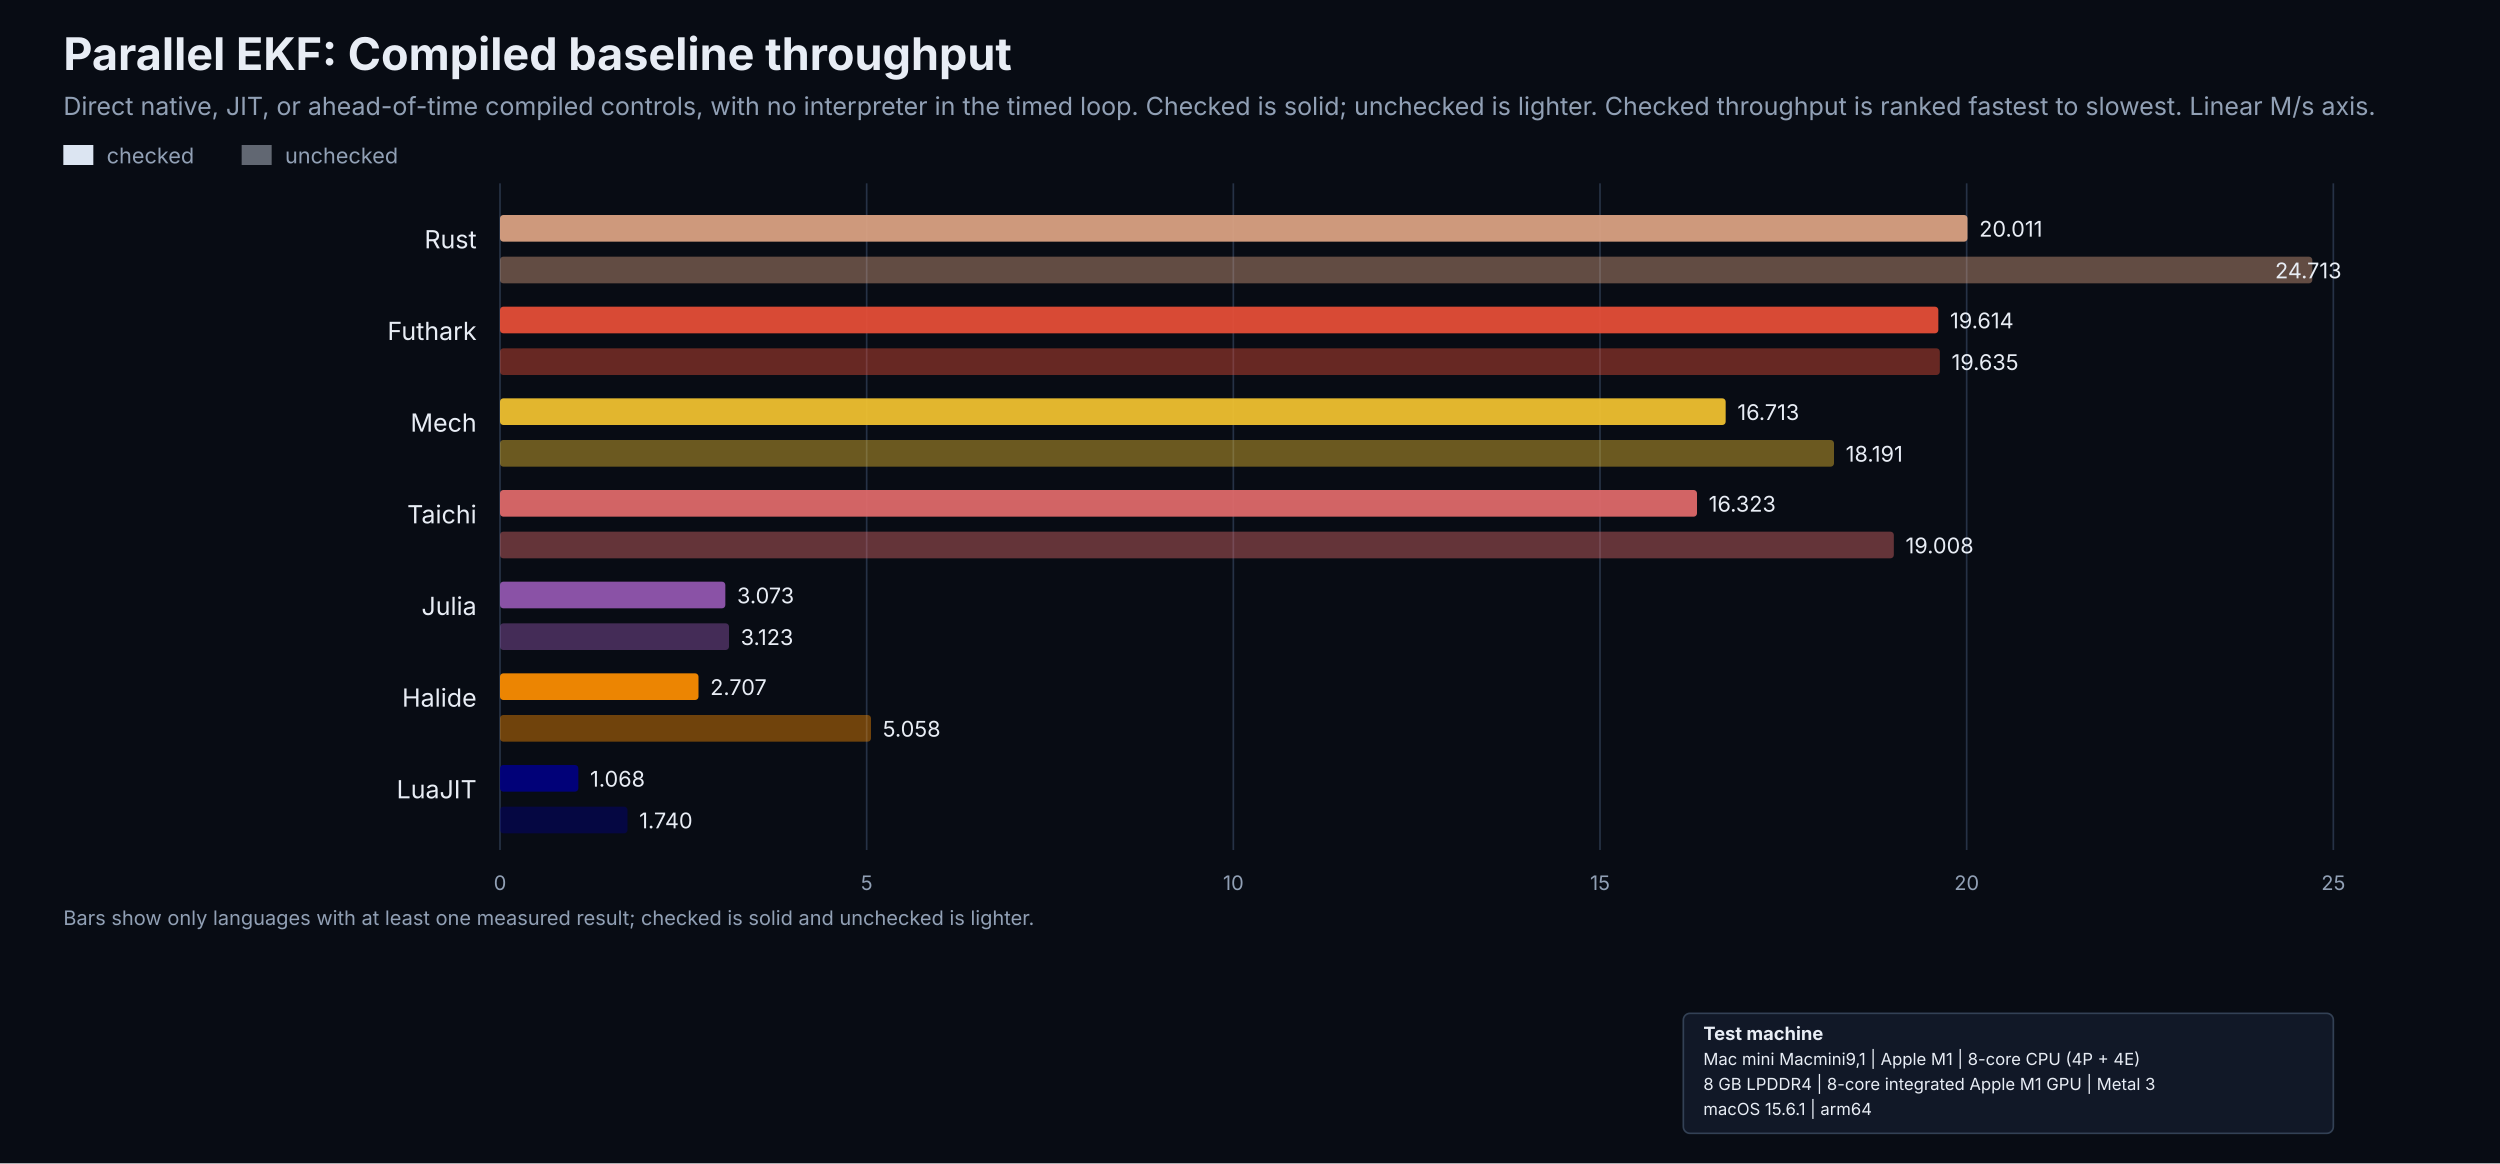
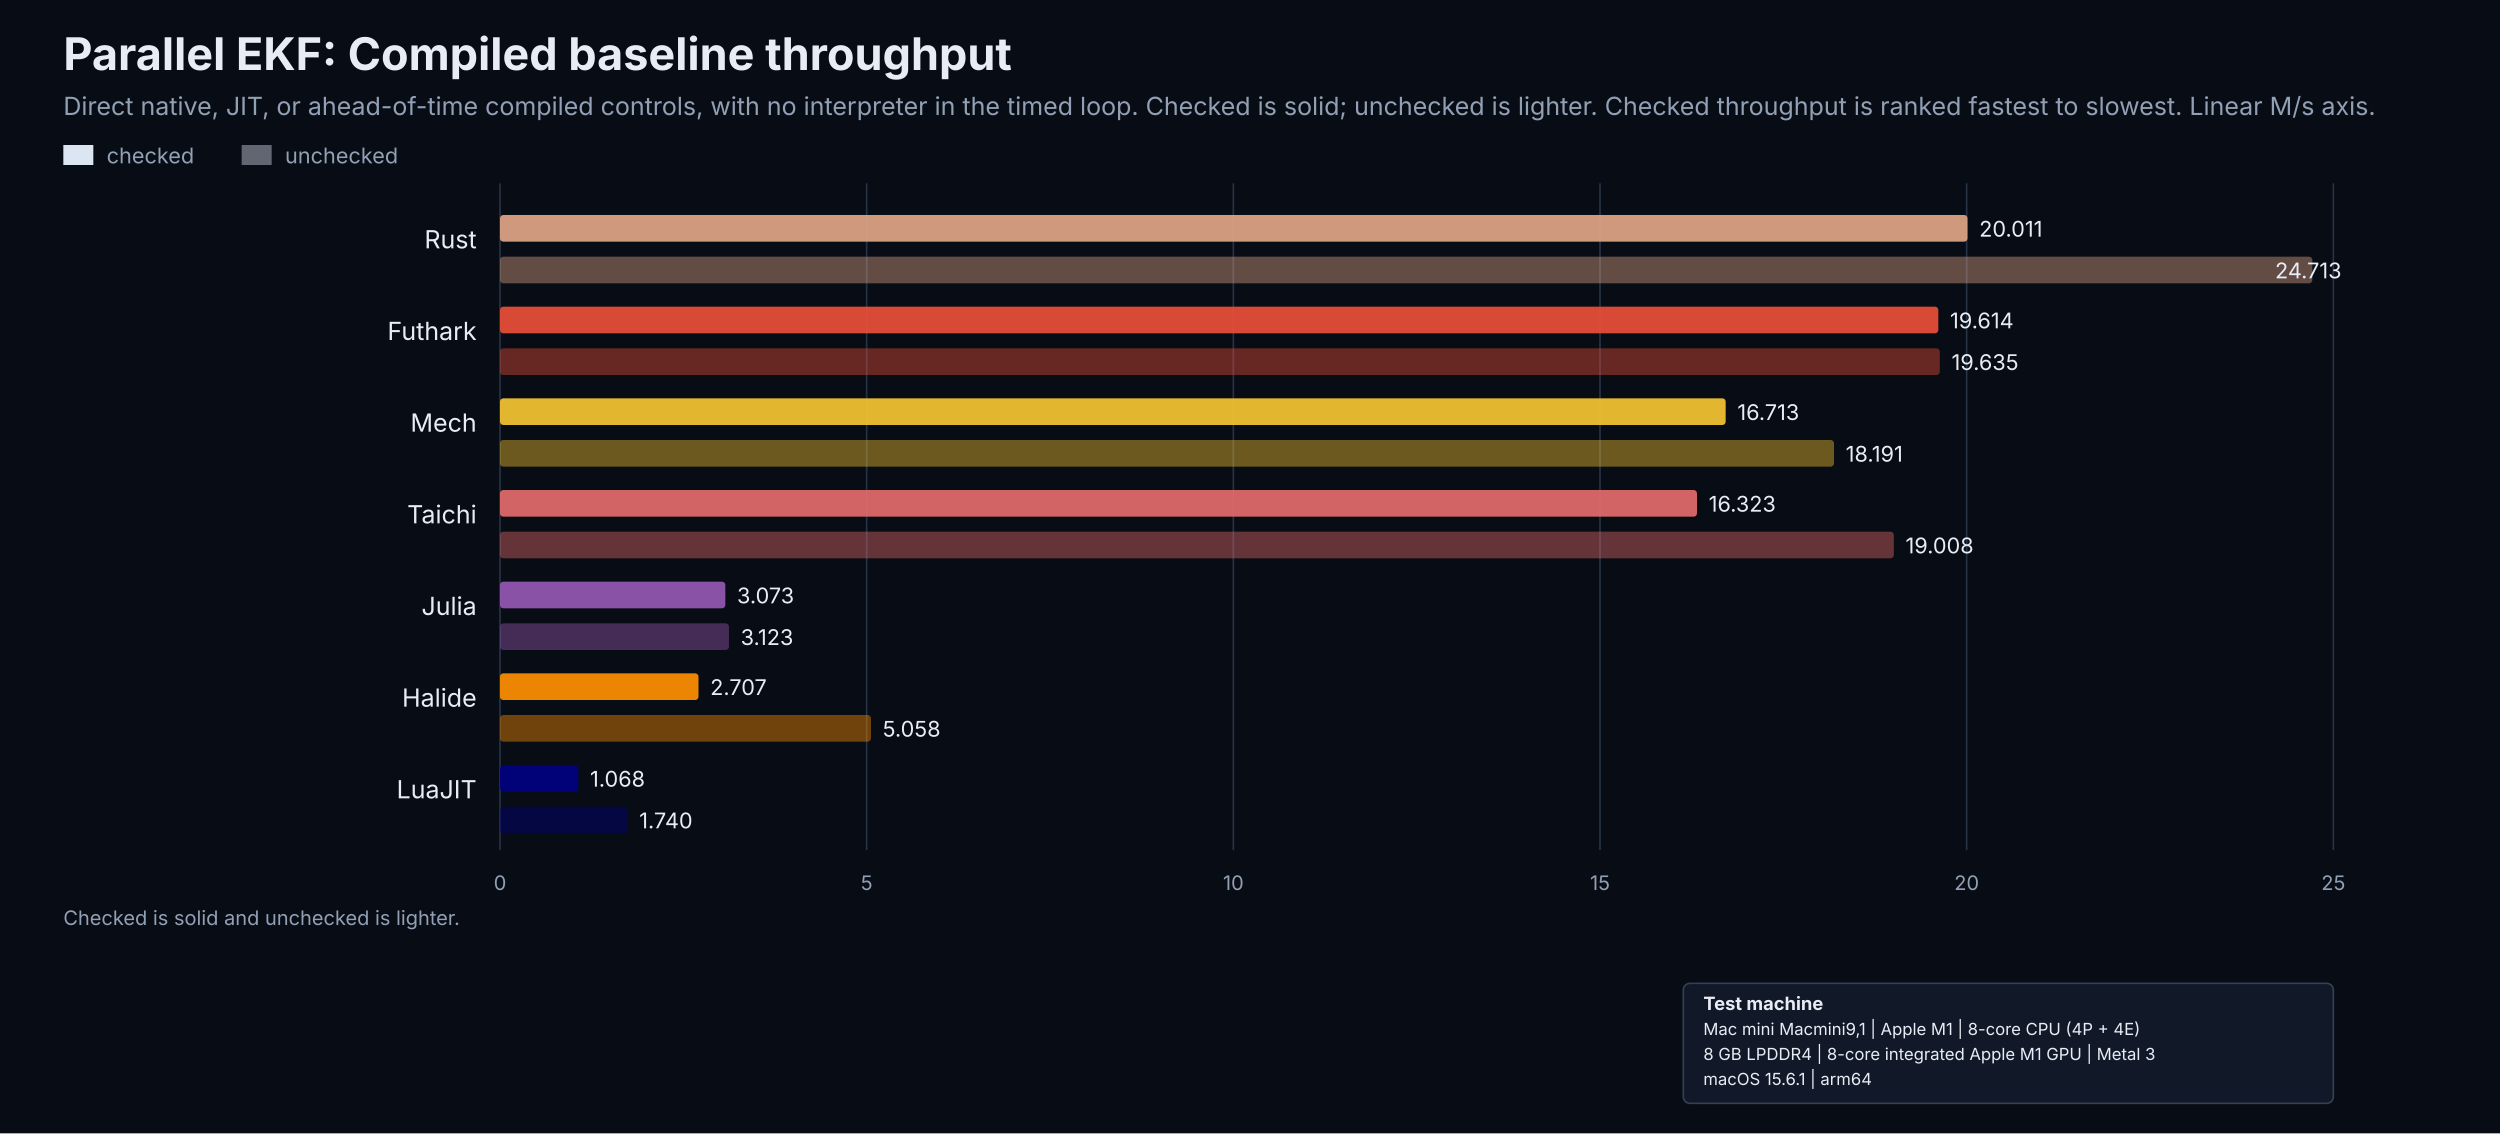
- <svg xmlns="http://www.w3.org/2000/svg" width="1500" height="698" viewBox="0 0 1500 698">
+ <svg xmlns="http://www.w3.org/2000/svg" width="1500" height="680" viewBox="0 0 1500 680">
  <rect width="100%" height="100%" fill="#080c14" />
  <style>text{font-family:-apple-system,BlinkMacSystemFont,"Segoe UI",sans-serif;fill:#e8edf5}.muted{fill:#91a0b5}.grid{stroke:#263246;stroke-width:1}.label{font-size:15px}.value{font-size:13px;font-variant-numeric:tabular-nums}</style>
  <text x="38" y="42" font-size="27" font-weight="700">Parallel EKF: Compiled baseline throughput</text>
  <text x="38" y="69" class="muted" font-size="15">Direct native, JIT, or ahead-of-time compiled controls, with no interpreter in the timed loop. Checked is solid; unchecked is lighter. Checked throughput is ranked fastest to slowest. Linear M/s axis.</text>
  <rect x="38" y="87" width="18" height="12" fill="#dce5f2" />
  <text x="64" y="98" class="muted" font-size="13">checked</text>
  <rect x="145" y="87" width="18" height="12" fill="#dce5f2" opacity="0.42" />
  <text x="171" y="98" class="muted" font-size="13">unchecked</text>
  <line x1="300.0" y1="110" x2="300.0" y2="510" class="grid" />
  <text x="300.0" y="534" text-anchor="middle" class="muted" font-size="12">0</text>
  <line x1="520.0" y1="110" x2="520.0" y2="510" class="grid" />
  <text x="520.0" y="534" text-anchor="middle" class="muted" font-size="12">5</text>
  <line x1="740.0" y1="110" x2="740.0" y2="510" class="grid" />
  <text x="740.0" y="534" text-anchor="middle" class="muted" font-size="12">10</text>
  <line x1="960.0" y1="110" x2="960.0" y2="510" class="grid" />
  <text x="960.0" y="534" text-anchor="middle" class="muted" font-size="12">15</text>
  <line x1="1180.0" y1="110" x2="1180.0" y2="510" class="grid" />
  <text x="1180.0" y="534" text-anchor="middle" class="muted" font-size="12">20</text>
  <line x1="1400.0" y1="110" x2="1400.0" y2="510" class="grid" />
  <text x="1400.0" y="534" text-anchor="middle" class="muted" font-size="12">25</text>
  <text x="286" y="149" text-anchor="end" class="label">Rust</text>
  <rect x="300" y="129" width="880.5" height="16" rx="2" fill="#dea584" opacity="0.92" />
  <text x="1187.5" y="142" class="value">20.011</text>
  <rect x="300" y="154" width="1087.4" height="16" rx="2" fill="#dea584" opacity="0.42" />
  <text x="1365.0" y="167" class="value">24.713</text>
  <text x="286" y="204" text-anchor="end" class="label">Futhark</text>
  <rect x="300" y="184" width="863.0" height="16" rx="2" fill="#e94f37" opacity="0.92" />
  <text x="1170.0" y="197" class="value">19.614</text>
  <rect x="300" y="209" width="863.9" height="16" rx="2" fill="#e94f37" opacity="0.42" />
  <text x="1170.9" y="222" class="value">19.635</text>
  <text x="286" y="259" text-anchor="end" class="label">Mech</text>
  <rect x="300" y="239" width="735.4" height="16" rx="2" fill="#f4c430" opacity="0.92" />
  <text x="1042.4" y="252" class="value">16.713</text>
  <rect x="300" y="264" width="800.4" height="16" rx="2" fill="#f4c430" opacity="0.42" />
  <text x="1107.4" y="277" class="value">18.191</text>
  <text x="286" y="314" text-anchor="end" class="label">Taichi</text>
  <rect x="300" y="294" width="718.2" height="16" rx="2" fill="#e36b6b" opacity="0.92" />
  <text x="1025.2" y="307" class="value">16.323</text>
  <rect x="300" y="319" width="836.3" height="16" rx="2" fill="#e36b6b" opacity="0.42" />
  <text x="1143.3" y="332" class="value">19.008</text>
  <text x="286" y="369" text-anchor="end" class="label">Julia</text>
  <rect x="300" y="349" width="135.2" height="16" rx="2" fill="#9558b2" opacity="0.92" />
  <text x="442.2" y="362" class="value">3.073</text>
  <rect x="300" y="374" width="137.4" height="16" rx="2" fill="#9558b2" opacity="0.42" />
  <text x="444.4" y="387" class="value">3.123</text>
  <text x="286" y="424" text-anchor="end" class="label">Halide</text>
  <rect x="300" y="404" width="119.1" height="16" rx="2" fill="#ff8f00" opacity="0.92" />
  <text x="426.1" y="417" class="value">2.707</text>
  <rect x="300" y="429" width="222.6" height="16" rx="2" fill="#ff8f00" opacity="0.42" />
  <text x="529.6" y="442" class="value">5.058</text>
  <text x="286" y="479" text-anchor="end" class="label">LuaJIT</text>
  <rect x="300" y="459" width="47.0" height="16" rx="2" fill="#000080" opacity="0.92" />
  <text x="354.0" y="472" class="value">1.068</text>
  <rect x="300" y="484" width="76.5" height="16" rx="2" fill="#000080" opacity="0.42" />
  <text x="383.5" y="497" class="value">1.740</text>
-   <text x="38" y="555" class="muted" font-size="12">Bars show only languages with at least one measured result; checked is solid and unchecked is lighter.</text>
+   <text x="38" y="555" class="muted" font-size="12">Checked is solid and unchecked is lighter.</text>
  <g aria-label="Test machine">
-     <rect x="1010" y="608" width="390" height="72" rx="4" fill="#111827" stroke="#334155" />
-     <text x="1022" y="624" fill="#e8edf5" font-size="11" font-weight="700">Test machine</text>
-     <text x="1022" y="639" fill="#91a0b5" font-size="10">Mac mini Macmini9,1 | Apple M1 | 8-core CPU (4P + 4E)</text>
-     <text x="1022" y="654" fill="#91a0b5" font-size="10">8 GB LPDDR4 | 8-core integrated Apple M1 GPU | Metal 3</text>
-     <text x="1022" y="669" fill="#91a0b5" font-size="10">macOS 15.6.1 | arm64</text>
+     <rect x="1010" y="590" width="390" height="72" rx="4" fill="#111827" stroke="#334155" />
+     <text x="1022" y="606" fill="#e8edf5" font-size="11" font-weight="700">Test machine</text>
+     <text x="1022" y="621" fill="#91a0b5" font-size="10">Mac mini Macmini9,1 | Apple M1 | 8-core CPU (4P + 4E)</text>
+     <text x="1022" y="636" fill="#91a0b5" font-size="10">8 GB LPDDR4 | 8-core integrated Apple M1 GPU | Metal 3</text>
+     <text x="1022" y="651" fill="#91a0b5" font-size="10">macOS 15.6.1 | arm64</text>
  </g>
</svg>
